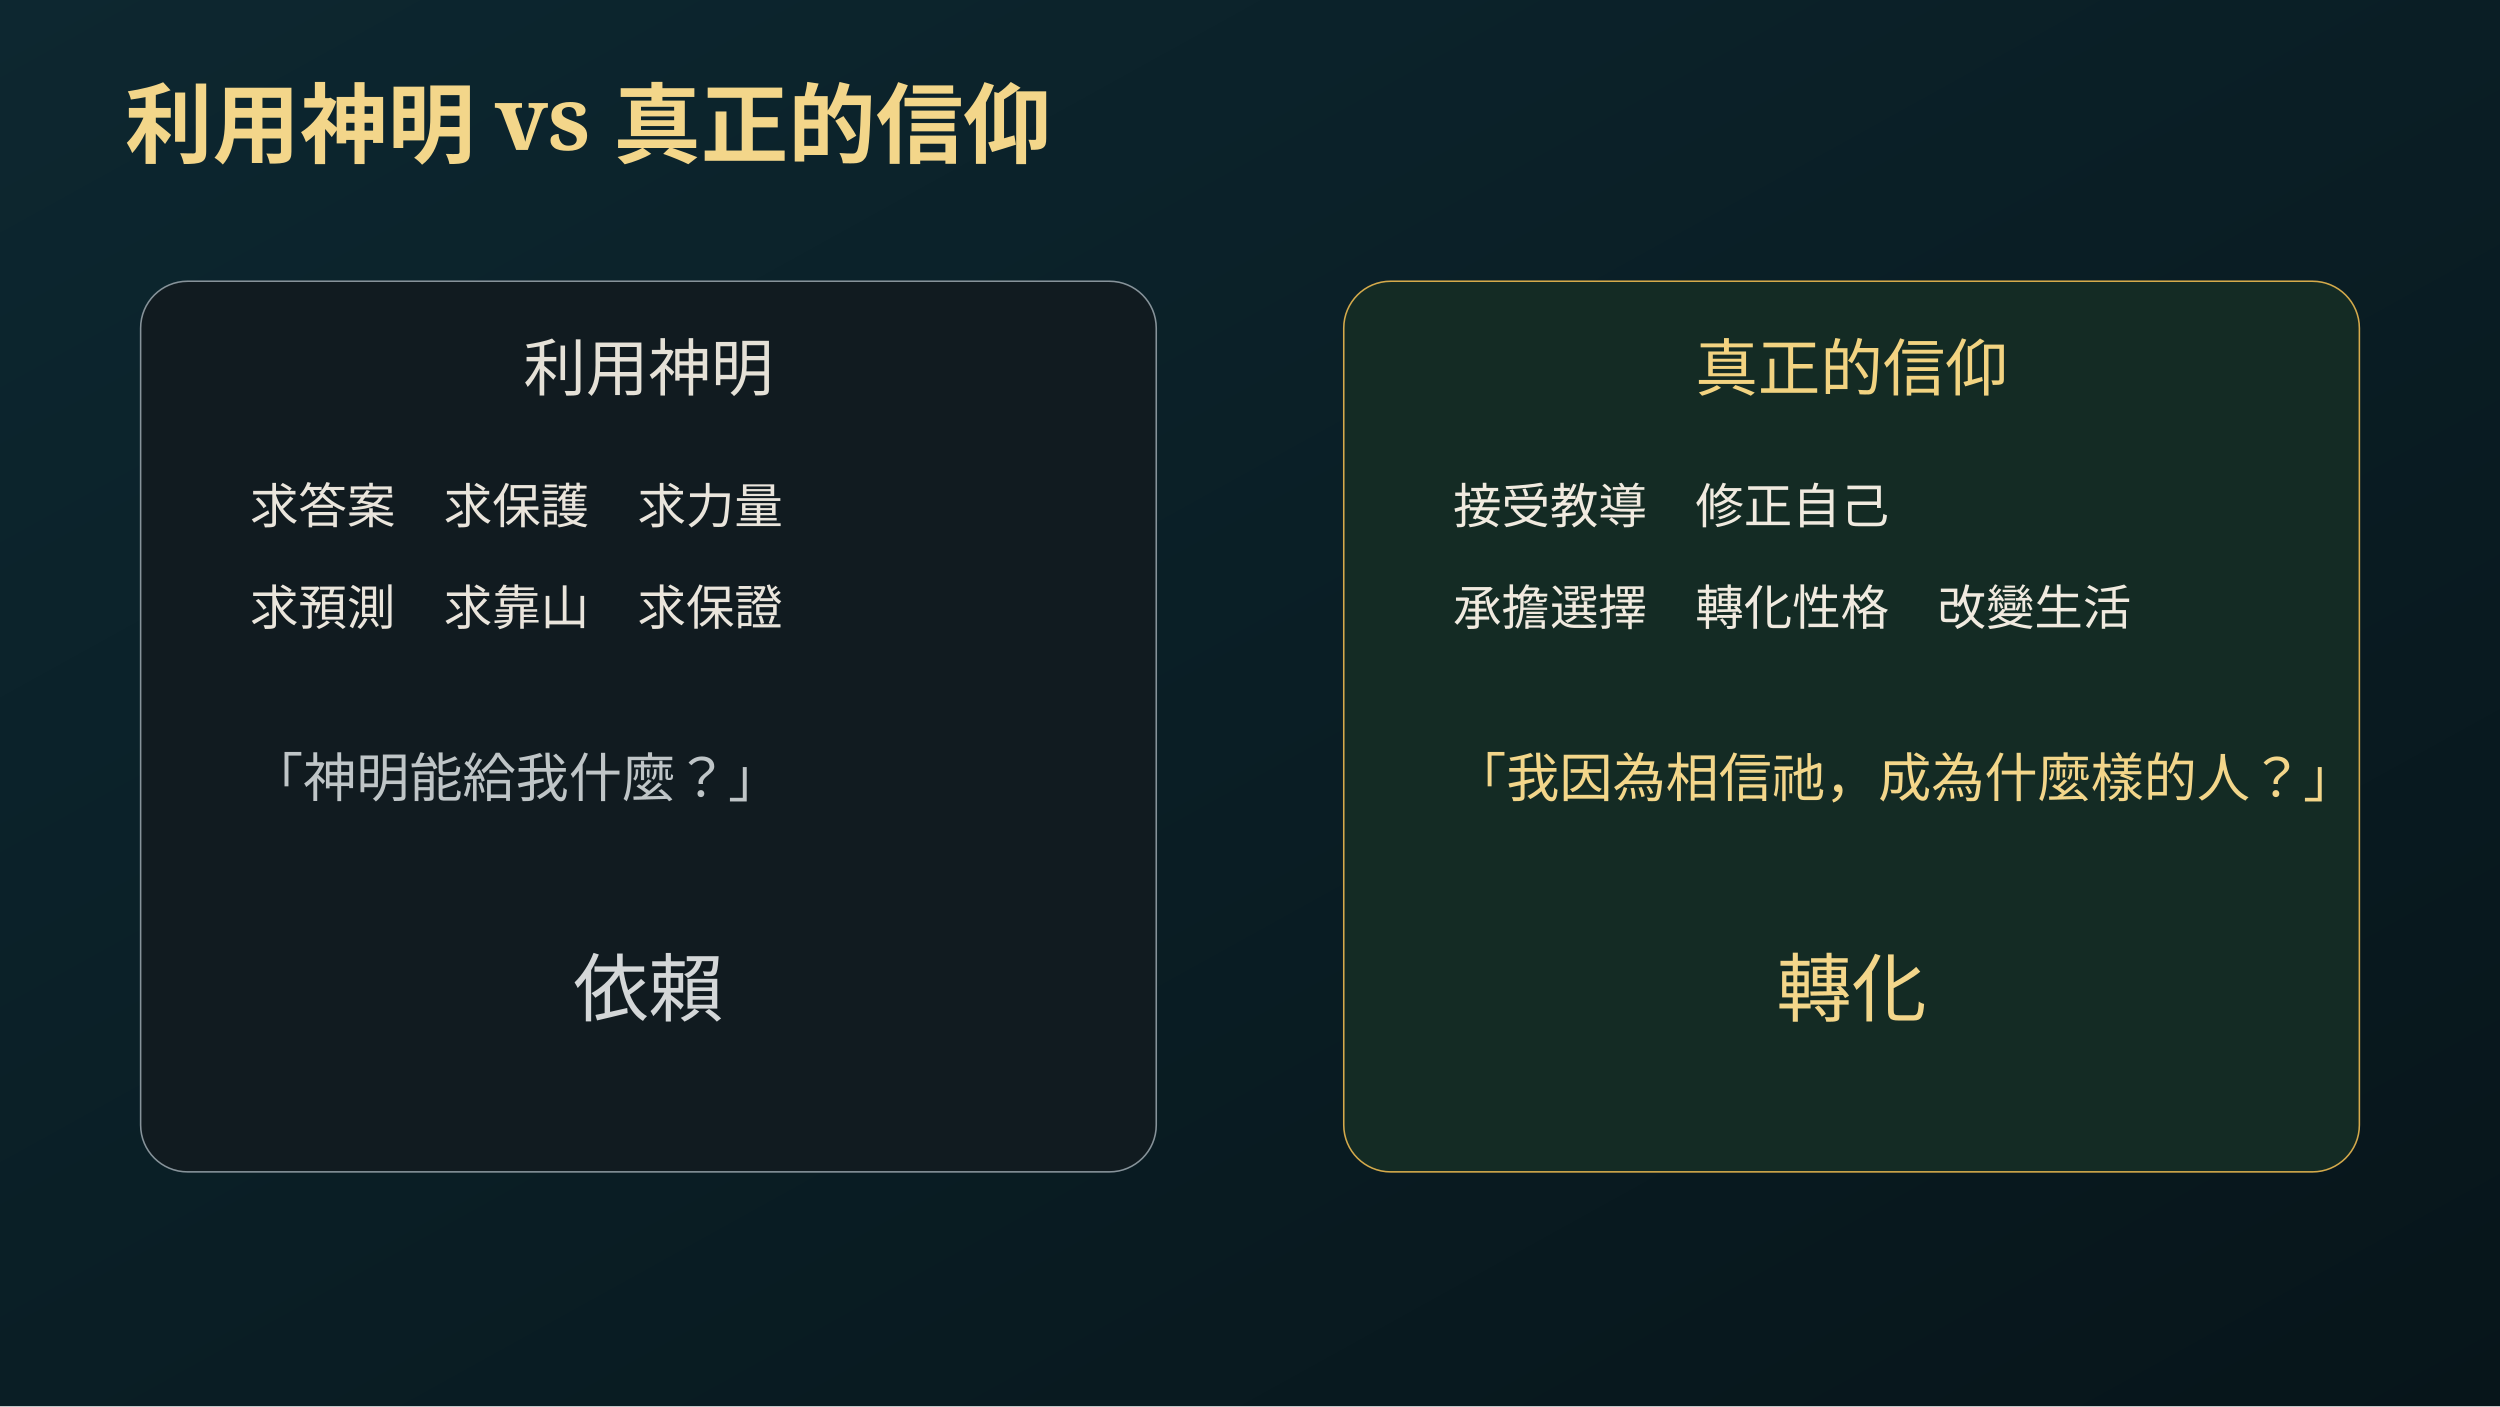
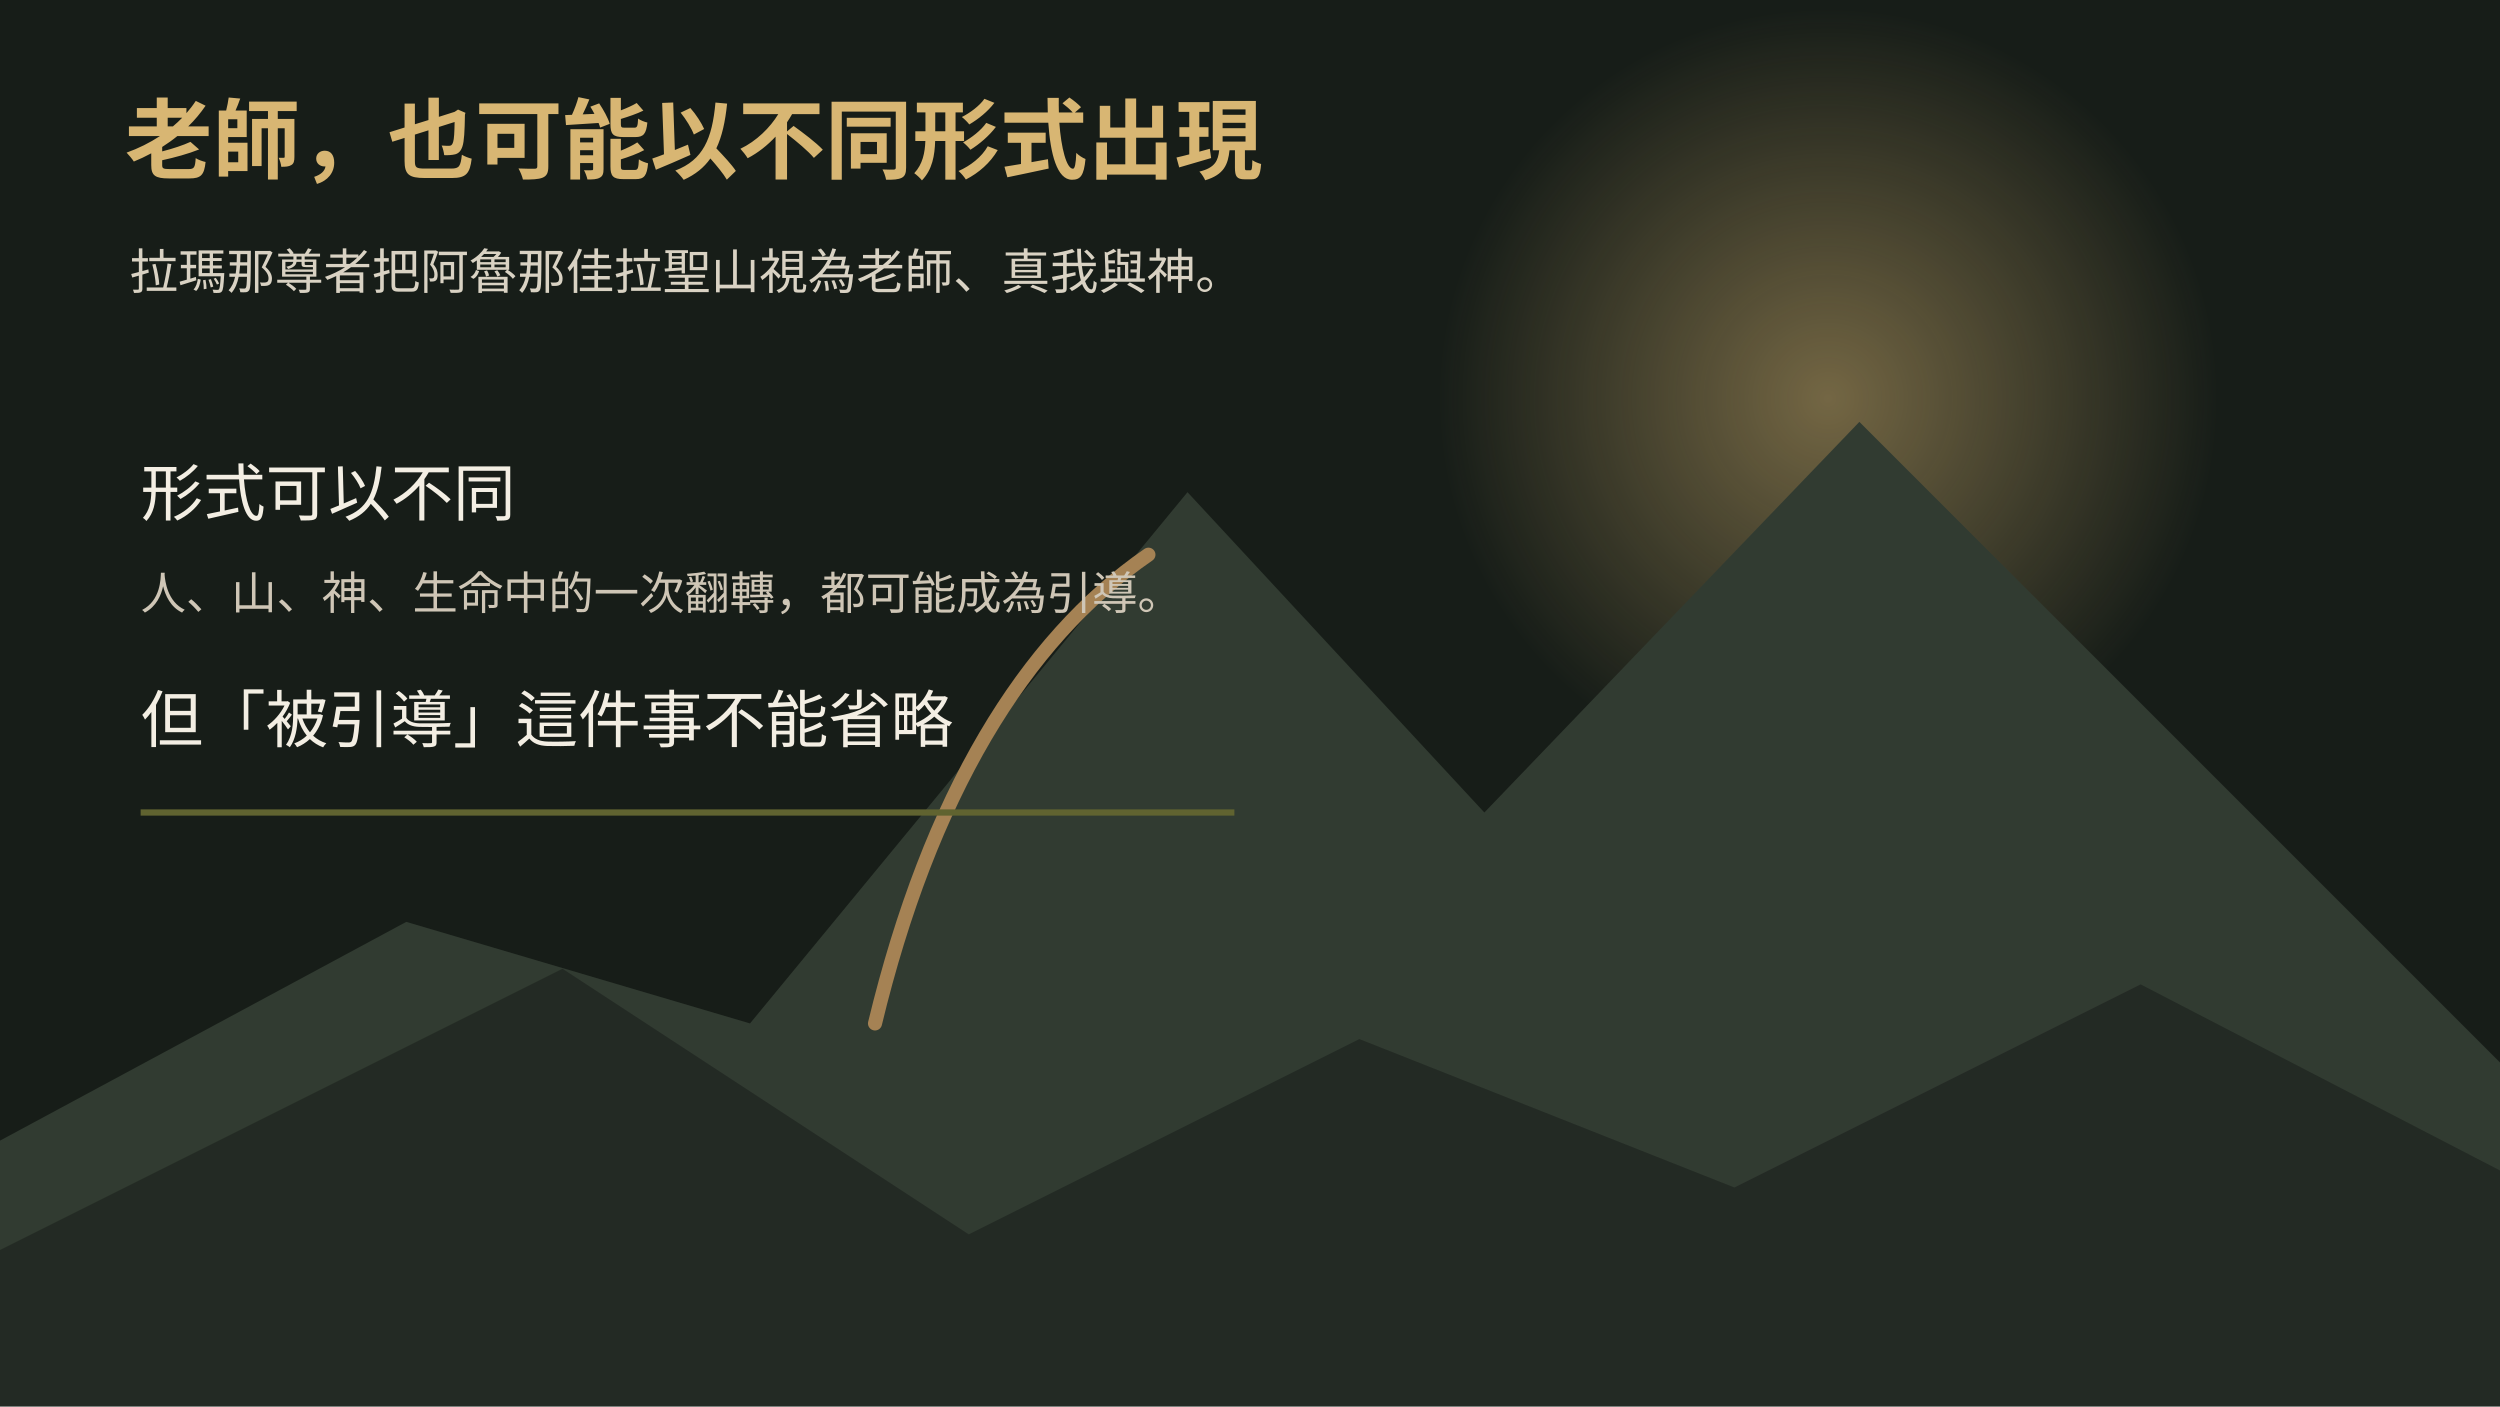
<svg xmlns="http://www.w3.org/2000/svg" width="1600" height="900" viewBox="0 0 1600 900">
  <defs>
-     <linearGradient id="bg" x1="0" y1="0" x2="1" y2="1">
-       <stop stop-color="#0d2730" />
-       <stop offset="1" stop-color="#07151a" />
-     </linearGradient>
+     <radialGradient id="sun">
+       <stop stop-color="#d8b673" stop-opacity=".48" />
+       <stop offset="1" stop-color="#d8b673" stop-opacity="0" />
+     </radialGradient>
  </defs>
-   <rect width="100%" height="100%" fill="url(#bg)" />
-   <text x="80" y="100" font-size="56" fill="#f3d68a" font-family="serif" font-weight="700">利用神明 vs 真正的信仰</text>
-   <rect x="90" y="180" width="650" height="570" rx="30" fill="#111b20" stroke="#87939a" />
-   <rect x="860" y="180" width="650" height="570" rx="30" fill="#142b24" stroke="#d5aa4b" />
-   <text x="415" y="250" text-anchor="middle" font-size="40" fill="#e5e1d7" font-family="serif">利用神明</text>
-   <text x="1185" y="250" text-anchor="middle" font-size="40" fill="#f2d381" font-family="serif">真正的信仰</text>
-   <text x="160" y="335" font-size="31" fill="#eae5dc" font-family="serif">求答案　求保護　求力量</text>
-   <text x="160" y="400" font-size="31" fill="#eae5dc" font-family="serif">求預測　求靠山　求保證</text>
-   <text x="160" y="510" font-size="34" fill="#bfc5c7" font-family="serif">「神明能給我什麼？」</text>
-   <text x="415" y="650" text-anchor="middle" font-size="48" fill="#d4d7d8" font-family="serif">依賴</text>
-   <text x="930" y="335" font-size="31" fill="#f0eadf" font-family="serif">接受教導　修正自己</text>
-   <text x="930" y="400" font-size="31" fill="#f0eadf" font-family="serif">承擔選擇　轉化性格　改變生活</text>
-   <text x="930" y="510" font-size="34" fill="#f3d68a" font-family="serif">「我因為相信祂，成為什麼樣的人？」</text>
-   <text x="1185" y="650" text-anchor="middle" font-size="48" fill="#f3d68a" font-family="serif">轉化</text>
+   <rect width="1600" height="900" fill="#171d18" />
+   <circle cx="1170" cy="255" r="250" fill="url(#sun)" />
+   <path d="M0 730L260 590l220 65 280-340 190 205 240-250 410 410v220H0Z" fill="#313b31" />
+   <path d="M0 800l360-180 260 170 250-125 240 95 260-130 280 145v125H0Z" fill="#232a24" />
+   <path d="M560 655c35-145 95-245 175-300" fill="none" stroke="#a58254" stroke-width="9" stroke-linecap="round" />
+   <text x="80" y="110" fill="#d8b673" font-family="serif" font-size="56" font-weight="700">老師，也可能以不同形式出現</text>
+   <text x="83" y="185" fill="#d9d2c3" font-family="serif" font-size="31">拉瑪那尊者把阿魯那佳拉聖山視為老師、真我與神。</text>
+   <text x="90" y="330" fill="#f3eee3" font-family="serif" font-size="40">形式可以不同</text>
+   <text x="90" y="390" fill="#cfc6b6" font-family="serif" font-size="29">人、山、神、生命中的一次翻轉，都可能成為引導。</text>
+   <text x="90" y="475" fill="#f3eee3" font-family="serif" font-size="40">但「被引導」這件事不能省略</text>
+   <line x1="90" y1="520" x2="790" y2="520" stroke="#606330" stroke-width="4" />
</svg>
